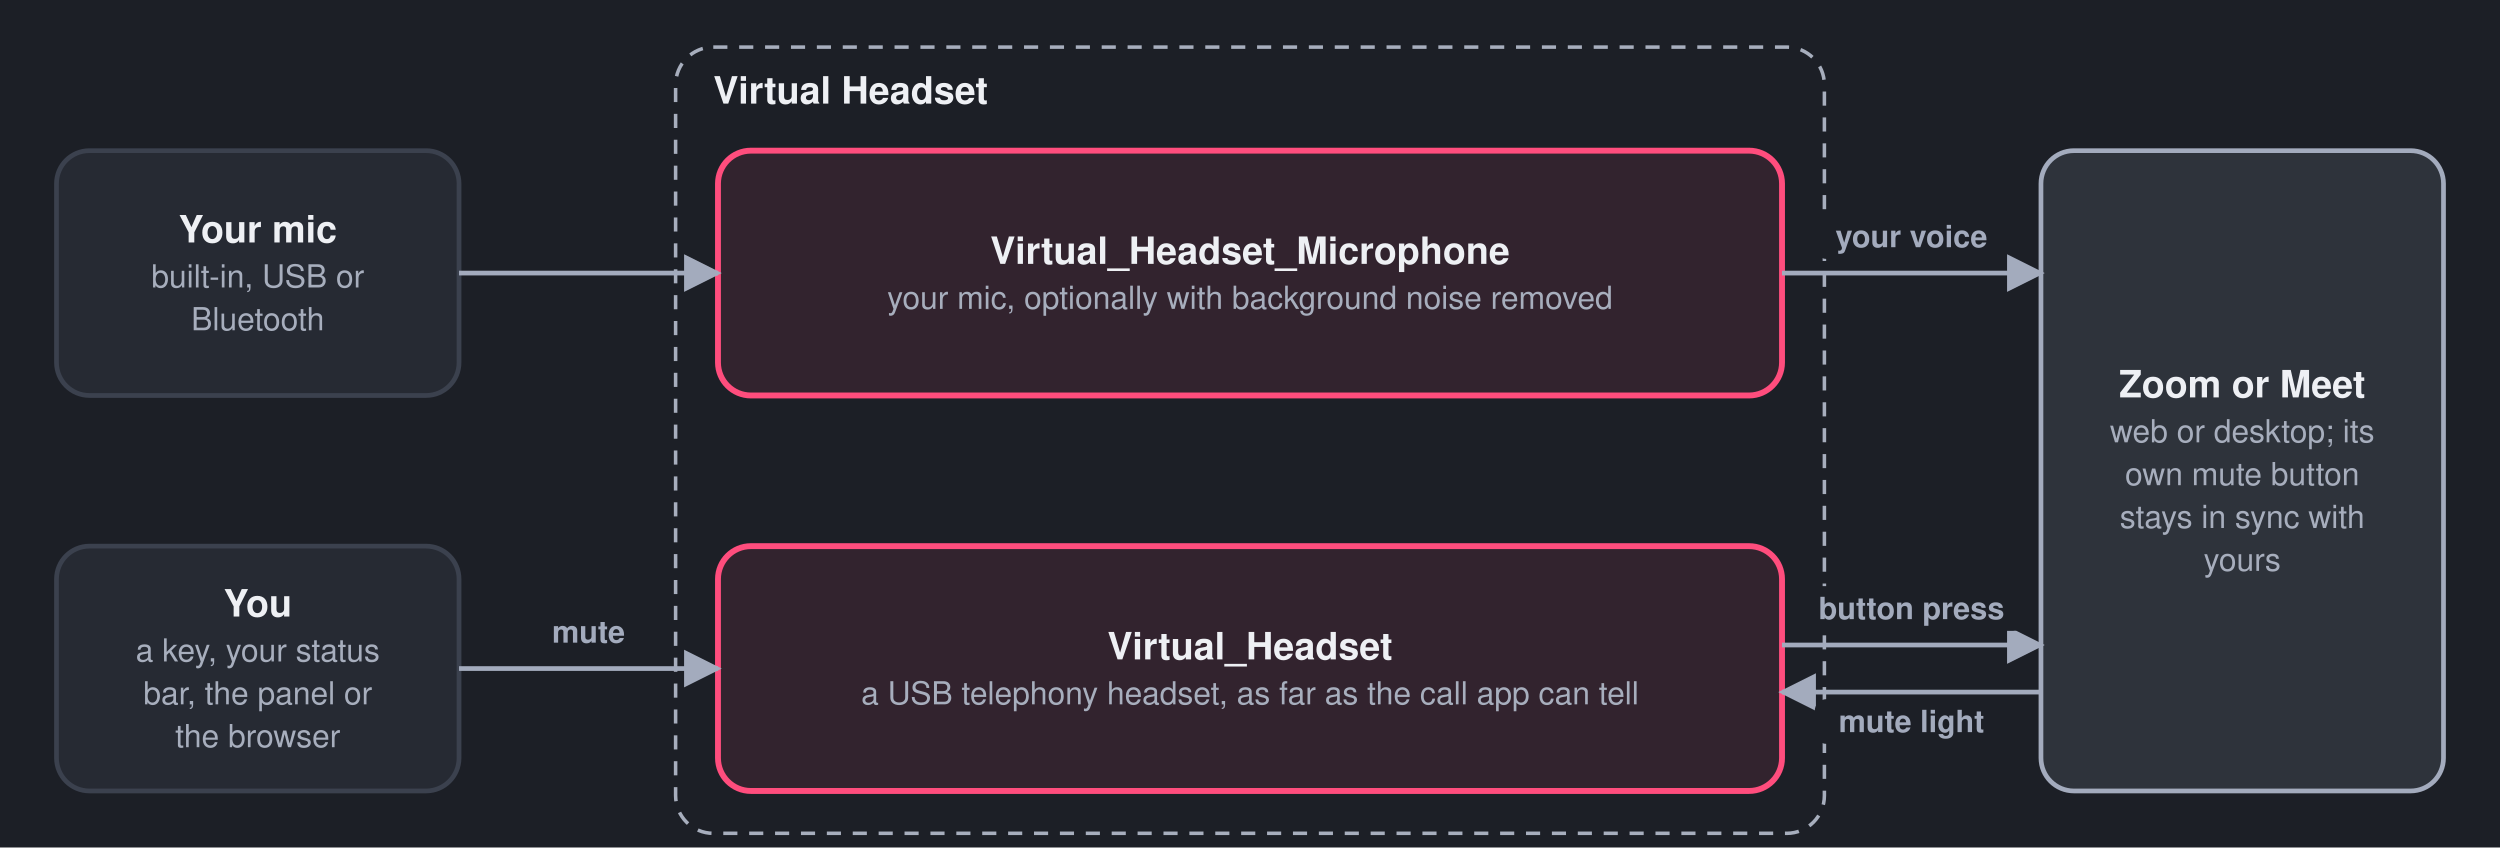
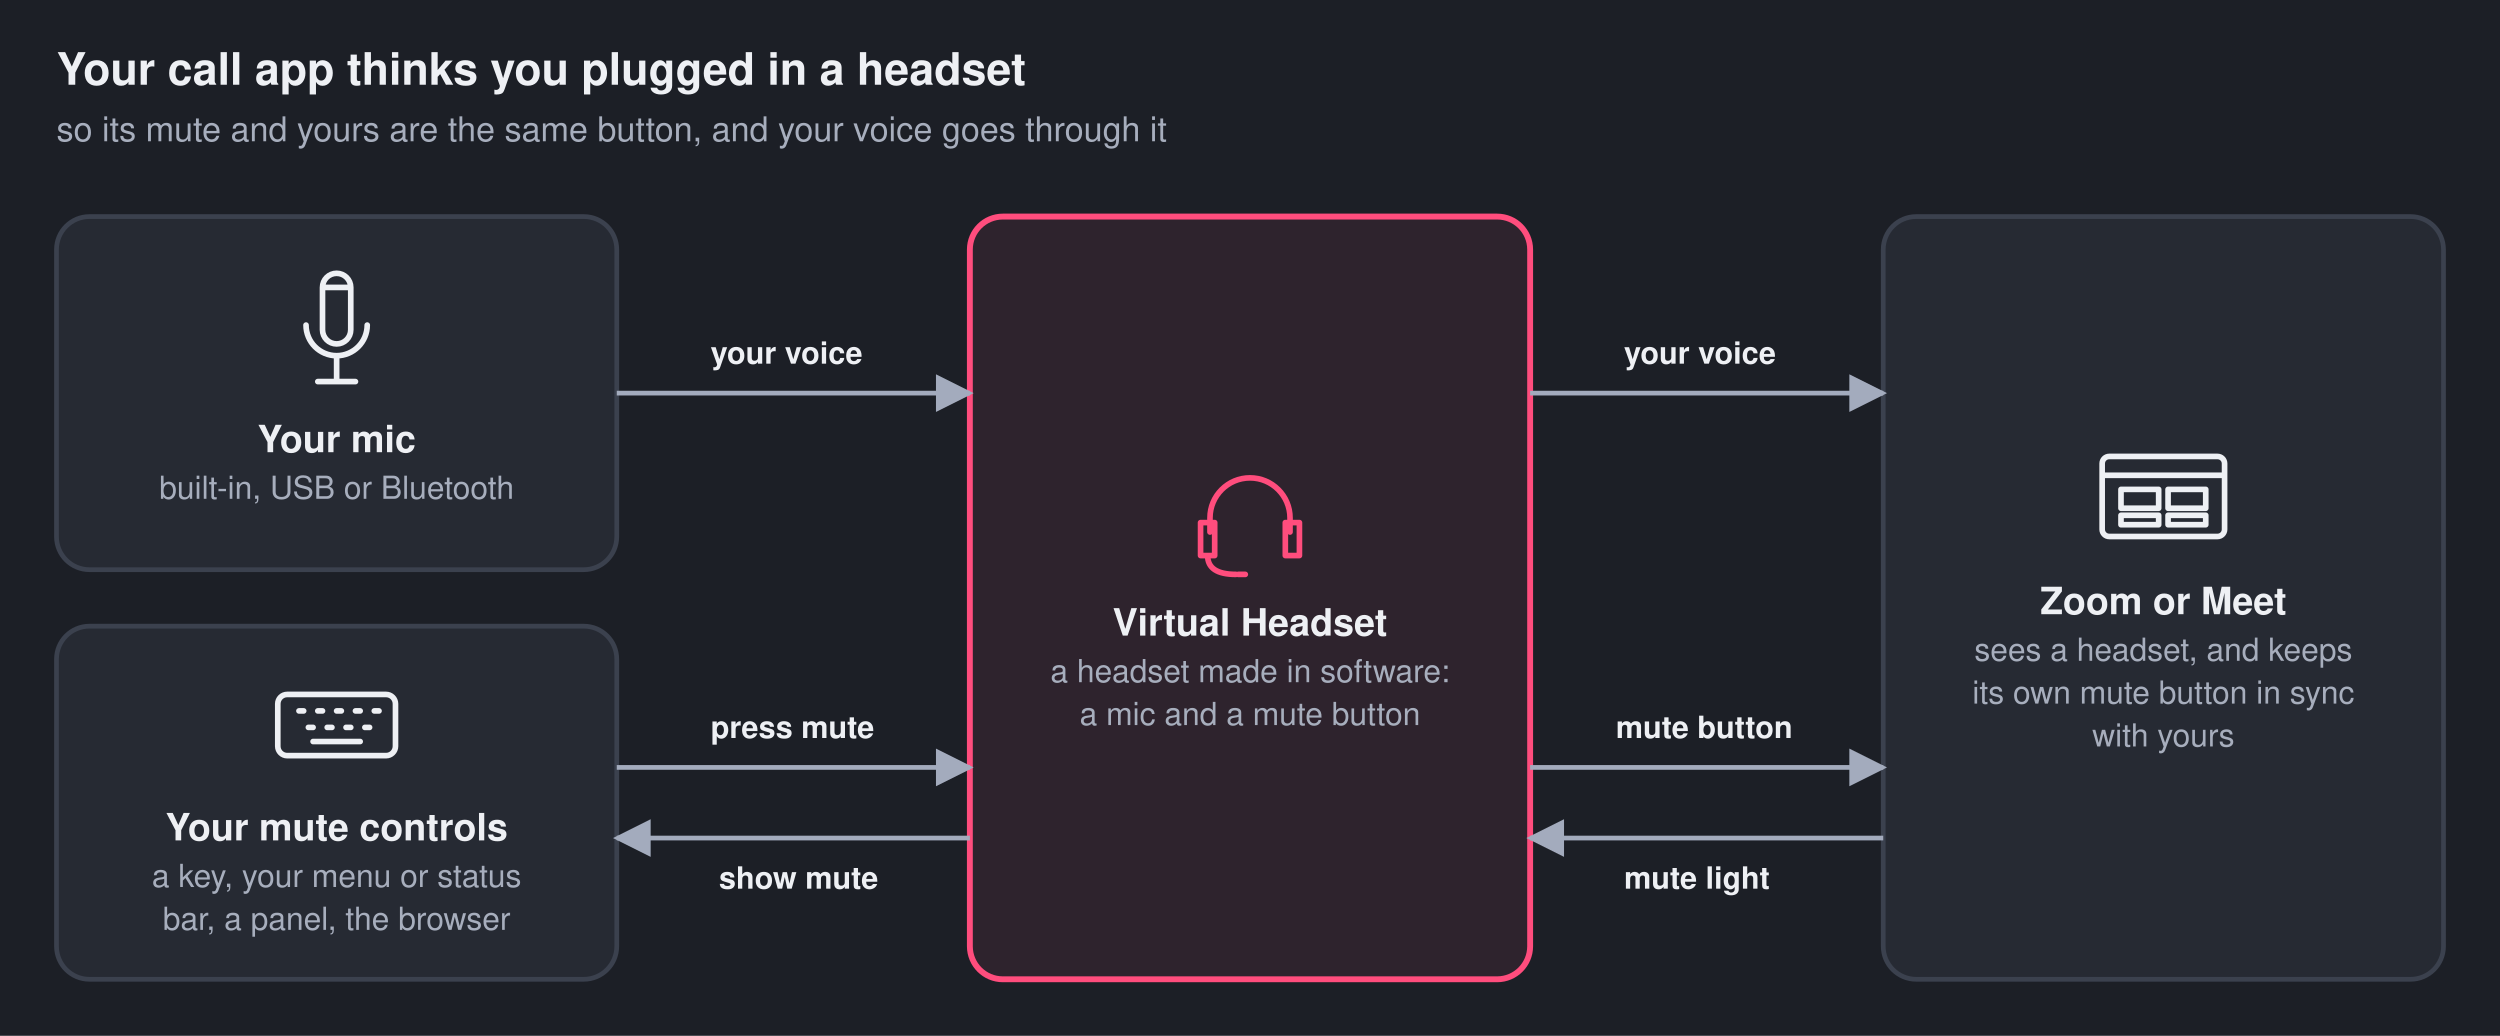
- <svg xmlns="http://www.w3.org/2000/svg" viewBox="0 0 1062 360" width="1062" height="360" role="img">
+ <svg xmlns="http://www.w3.org/2000/svg" viewBox="0 0 1062 440" width="1062" height="440" role="img">
  <style>
  text { font-family: -apple-system, 'Segoe UI', Helvetica, Arial, sans-serif; fill: #eef0f4; }
  .bg { fill: #1c1f26; }
  .box { fill: #262a33; stroke: #3b414e; stroke-width: 2; }
-   .key { fill: #ff4d7d; fill-opacity: .1; stroke: #ff4d7d; stroke-width: 2.5; }
-   .end { fill: #a3abbd; fill-opacity: .14; stroke: #a3abbd; stroke-width: 2; }
-   .group { fill: none; stroke: #a7aebd; stroke-width: 1.5; stroke-dasharray: 6 5; }
+   .key { fill: #ff4d7d; fill-opacity: .08; stroke: #ff4d7d; stroke-width: 2.5; }
+   .head { font-size: 19px; font-weight: 700; }
+   .lede { font-size: 14.5px; fill: #a7aebd; }
  .title { font-size: 16px; font-weight: 650; }
  .sub { font-size: 13.5px; fill: #a7aebd; }
-   .label { font-size: 13px; font-weight: 550; fill: #a3abbd; }
+   .label { font-size: 13px; font-weight: 600; fill: #eef0f4; }
  .axis { font-size: 12.5px; fill: #a7aebd; }
+   .axis-strong { font-size: 12.5px; font-weight: 650; fill: #eef0f4; }
  .edge { fill: none; stroke: #a3abbd; stroke-width: 2; marker-end: url(#arrow); }
  .tick { stroke: #a7aebd; stroke-width: 1.5; stroke-dasharray: 4 4; }
  .tag { fill: #1c1f26; }
-   .head { fill: #a3abbd; }
+   .arrowhead { fill: #a3abbd; }
+   .badge { fill: #ff4d7d; }
+   .badge-text { font-size: 12px; font-weight: 700; fill: #ffffff; }
+   .ink { fill: none; stroke: #eef0f4; stroke-width: 2.4; stroke-linecap: round; stroke-linejoin: round; }
+   .ink-live { fill: none; stroke: #ff4d7d; stroke-width: 2.4; stroke-linecap: round; stroke-linejoin: round; }
  .seg-quiet { fill: #262a33; stroke: #3b414e; stroke-width: 1.5; }
  .seg-live { fill: #ff4d7d; fill-opacity: .2; stroke: #ff4d7d; stroke-width: 1.5; }
  .seg-ok { fill: #5ad18a; fill-opacity: .2; stroke: #5ad18a; stroke-width: 1.5; }
  .seg-mono { fill: #a3abbd; fill-opacity: .16; stroke: #a3abbd; stroke-width: 1.5; }
</style>
  <defs>
    <marker id="arrow" viewBox="0 0 10 10" refX="9" refY="5" markerWidth="8" markerHeight="8" orient="auto-start-reverse">
-       <path class="head" d="M0 0L10 5L0 10z" />
+       <path class="arrowhead" d="M0 0L10 5L0 10z" />
    </marker>
  </defs>
-   <rect class="bg" width="1062" height="360" />
-   <rect class="group" x="287" y="20" width="488" height="334" rx="16" />
-   <text class="title" x="303" y="44">Virtual Headset</text>
-   <rect class="box" x="24" y="64" width="171" height="104" rx="14" />
-   <text class="title" x="109.5" y="103" text-anchor="middle">Your mic</text>
-   <text class="sub" x="109.5" y="122.1" text-anchor="middle">built-in, USB or</text>
-   <text class="sub" x="109.5" y="140.3" text-anchor="middle">Bluetooth</text>
-   <rect class="box" x="24" y="232" width="171" height="104" rx="14" />
-   <text class="title" x="109.5" y="261.9" text-anchor="middle">You</text>
-   <text class="sub" x="109.5" y="281" text-anchor="middle">a key, your status</text>
-   <text class="sub" x="109.5" y="299.2" text-anchor="middle">bar, the panel or</text>
-   <text class="sub" x="109.5" y="317.4" text-anchor="middle">the browser</text>
-   <rect class="key" x="305" y="64" width="452" height="104" rx="14" />
-   <text class="title" x="531" y="112.1" text-anchor="middle">Virtual_Headset_Microphone</text>
-   <text class="sub" x="531" y="131.2" text-anchor="middle">your mic, optionally with background noise removed</text>
-   <rect class="key" x="305" y="232" width="452" height="104" rx="14" />
-   <text class="title" x="531" y="280.1" text-anchor="middle">Virtual_Headset</text>
-   <text class="sub" x="531" y="299.2" text-anchor="middle">a USB telephony headset, as far as the call app can tell</text>
-   <rect class="end" x="867" y="64" width="171" height="272" rx="14" />
-   <text class="title" x="952.5" y="168.8" text-anchor="middle">Zoom or Meet</text>
-   <text class="sub" x="952.5" y="187.9" text-anchor="middle">web or desktop; its</text>
-   <text class="sub" x="952.5" y="206.1" text-anchor="middle">own mute button</text>
-   <text class="sub" x="952.5" y="224.3" text-anchor="middle">stays in sync with</text>
-   <text class="sub" x="952.5" y="242.5" text-anchor="middle">yours</text>
-   <path class="edge" d="M195 116L305 116" />
-   <path class="edge" d="M195 284L305 284" />
-   <rect class="tag" x="230" y="259" width="40.1" height="19" rx="5" />
-   <text class="label" x="250" y="273" text-anchor="middle">mute</text>
-   <path class="edge" d="M757 116L867 116" />
-   <rect class="tag" x="770.9" y="91" width="82.2" height="19" rx="5" />
-   <text class="label" x="812" y="105" text-anchor="middle">your voice</text>
-   <path class="edge" d="M757 274L867 274" />
-   <rect class="tag" x="763.9" y="249" width="96.2" height="19" rx="5" />
-   <text class="label" x="812" y="263" text-anchor="middle">button press</text>
-   <path class="edge" d="M867 294L757 294" />
-   <rect class="tag" x="770.9" y="297" width="82.2" height="19" rx="5" />
-   <text class="label" x="812" y="311" text-anchor="middle">mute light</text>
+   <rect class="bg" width="1062" height="440" />
+   <text class="head" x="24" y="36">Your call app thinks you plugged in a headset</text>
+   <text class="lede" x="24" y="60">so its mute and yours are the same button, and your voice goes through it</text>
+   <rect class="box" x="24" y="92" width="238" height="150" rx="14" />
+   <path class="ink" transform="translate(143 142.1)" d="M-6 -20h12v18a6 6 0 0 1 -12 0zM-6 -20a6 6 0 0 1 12 0M-13 -4a13 13 0 0 0 26 0M0 9v11M-8 20h16" />
+   <text class="title" x="143" y="192.1" text-anchor="middle">Your mic</text>
+   <text class="sub" x="143" y="211.9" text-anchor="middle">built-in, USB or Bluetooth</text>
+   <rect class="box" x="24" y="266" width="238" height="150" rx="14" />
+   <path class="ink" transform="translate(143 307)" d="M-21 -12h42a4 4 0 0 1 4 4v18a4 4 0 0 1 -4 4h-42a4 4 0 0 1 -4 -4v-18a4 4 0 0 1 4 -4zM-16 -5h2M-8 -5h2M0 -5h2M8 -5h2M16 -5h2M-12 2h2M-4 2h2M4 2h2M12 2h2M-10 8h20" />
+   <text class="title" x="143" y="357" text-anchor="middle">Your mute controls</text>
+   <text class="sub" x="143" y="376.8" text-anchor="middle">a key, your menu or status</text>
+   <text class="sub" x="143" y="395" text-anchor="middle">bar, a panel, the browser</text>
+   <rect class="key" x="412" y="92" width="238" height="324" rx="14" />
+   <path class="ink-live" transform="translate(531 220)" d="M-17 6v-6a17 17 0 0 1 34 0v6M-21 2h6v14h-6zM15 2h6v14h-6zM-18 16q0 8 12 8M-5 24h3" />
+   <text class="title" x="531" y="270" text-anchor="middle">Virtual Headset</text>
+   <text class="sub" x="531" y="289.8" text-anchor="middle">a headset made in software:</text>
+   <text class="sub" x="531" y="308" text-anchor="middle">a mic and a mute button</text>
+   <rect class="box" x="800" y="92" width="238" height="324" rx="14" />
+   <path class="ink" transform="translate(919 210.9)" d="M-23 -17h46a3 3 0 0 1 3 3v28a3 3 0 0 1 -3 3h-46a3 3 0 0 1 -3 -3v-28a3 3 0 0 1 3 -3zM-26 -9h52M-18 -3h16v8h-16zM2 -3h16v8h-16zM-18 8h16v4h-16zM2 8h16v4h-16z" />
+   <text class="title" x="919" y="260.9" text-anchor="middle">Zoom or Meet</text>
+   <text class="sub" x="919" y="280.7" text-anchor="middle">sees a headset, and keeps</text>
+   <text class="sub" x="919" y="298.9" text-anchor="middle">its own mute button in sync</text>
+   <text class="sub" x="919" y="317.1" text-anchor="middle">with yours</text>
+   <path class="edge" d="M262 167L412 167" />
+   <rect class="tag" x="294.9" y="139" width="84.2" height="22" rx="6" />
+   <text class="label" x="301.9" y="154.5">your voice</text>
+   <path class="edge" d="M650 167L800 167" />
+   <rect class="tag" x="682.9" y="139" width="84.2" height="22" rx="6" />
+   <text class="label" x="689.9" y="154.5">your voice</text>
+   <path class="edge" d="M262 326L412 326" />
+   <rect class="tag" x="294.9" y="298" width="84.2" height="22" rx="6" />
+   <text class="label" x="301.9" y="313.5">press mute</text>
+   <path class="edge" d="M412 356L262 356" />
+   <rect class="tag" x="298.4" y="362" width="77.2" height="22" rx="6" />
+   <text class="label" x="305.4" y="377.5">show mute</text>
+   <path class="edge" d="M650 326L800 326" />
+   <rect class="tag" x="679.4" y="298" width="91.2" height="22" rx="6" />
+   <text class="label" x="686.4" y="313.5">mute button</text>
+   <path class="edge" d="M800 356L650 356" />
+   <rect class="tag" x="682.9" y="362" width="84.2" height="22" rx="6" />
+   <text class="label" x="689.9" y="377.5">mute light</text>
</svg>
